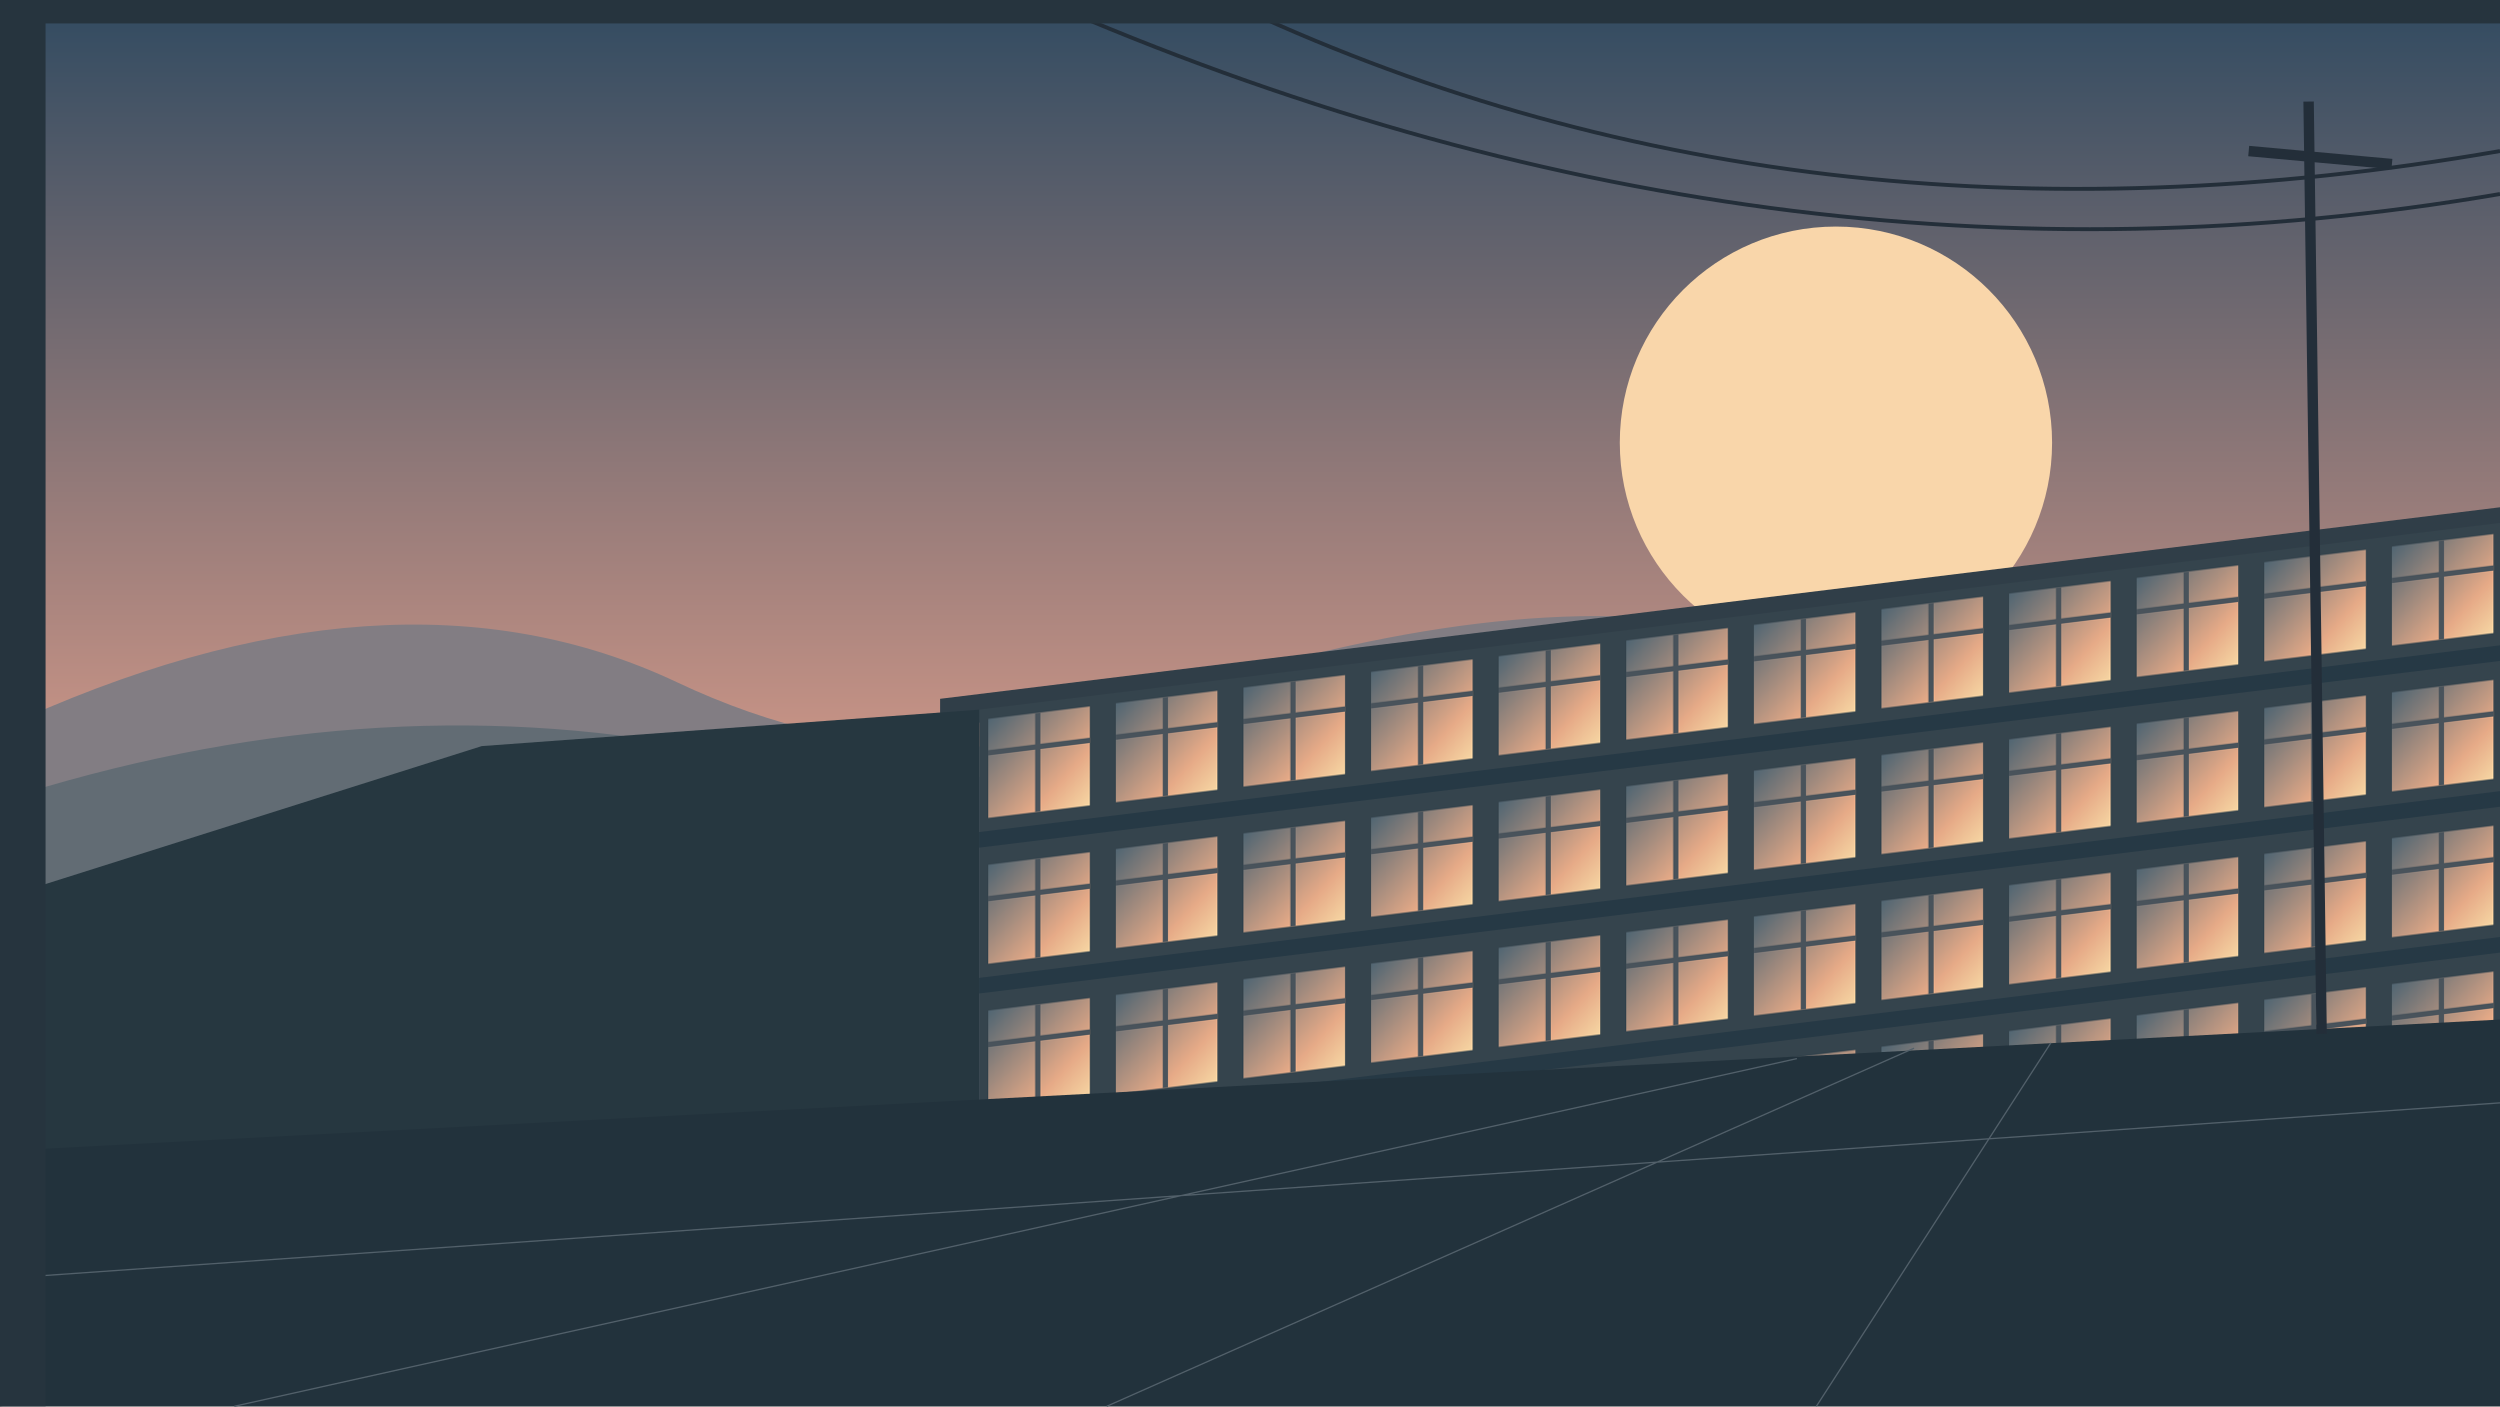
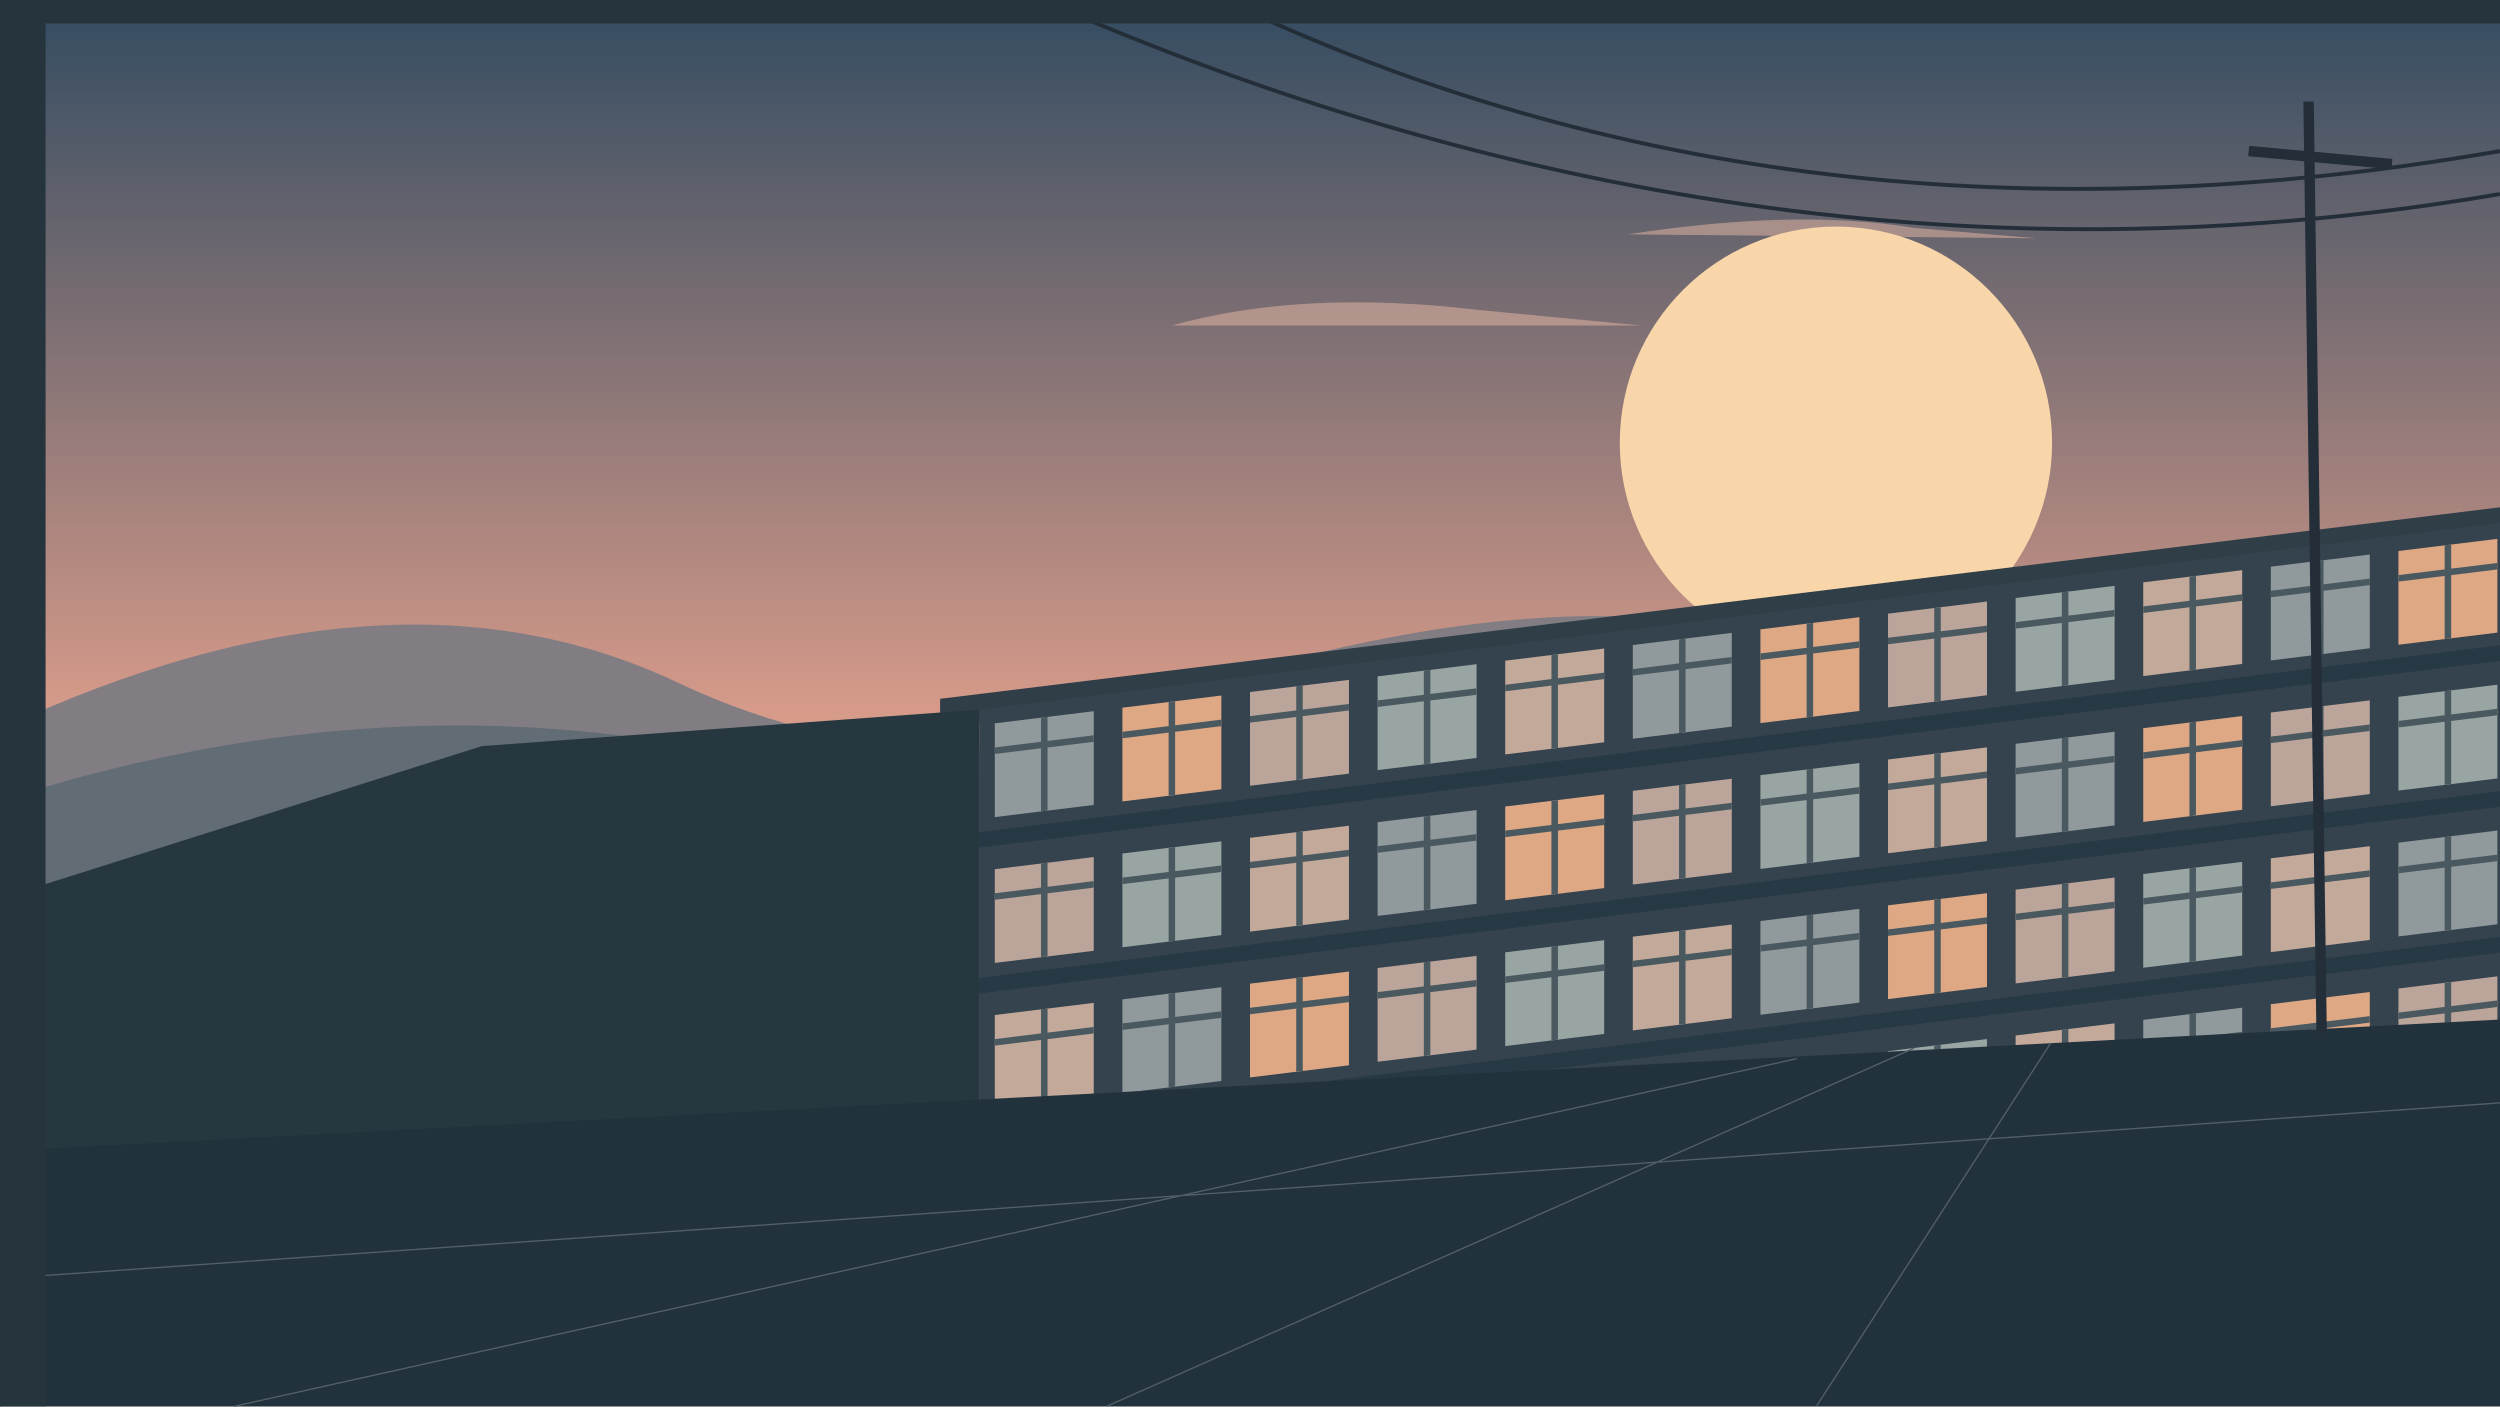
<svg xmlns="http://www.w3.org/2000/svg" width="1920" height="1080" viewBox="0 0 1920 1080">
  <defs>
-     <linearGradient id="sky" x2="0" y2="1" gradientUnits="objectBoundingBox">
+     <linearGradient id="sky" x1="0" y1="0" x2="0" y2="940" gradientUnits="userSpaceOnUse">
      <stop stop-color="#324b61" />
      <stop offset=".58" stop-color="#d69a89" />
      <stop offset="1" stop-color="#edd5a1" />
    </linearGradient>
-     <linearGradient id="glass" x2="1" y2="1">
-       <stop stop-color="#506572" />
-       <stop offset=".72" stop-color="#e6aa87" />
-       <stop offset="1" stop-color="#f6d6a3" />
-     </linearGradient>
-     <pattern id="windows" width="98" height="112" patternUnits="userSpaceOnUse">
-       <rect width="98" height="112" fill="#35444d" />
-       <rect x="7" y="8" width="78" height="76" fill="url(#glass)" />
-       <path d="M45 8v76M7 34h78" stroke="#49535b" stroke-width="4" />
-     </pattern>
  </defs>
  <rect width="1920" height="1080" fill="url(#sky)" />
+   <path d="M900 250q100-28 235-12l125 12zm350-70q130-20 220-5l94 8z" fill="#e5b6a3" opacity=".52" />
  <circle cx="1410" cy="340" r="166" fill="#f9d6aa" />
  <path d="M0 560 Q300 420 520 524T960 515Q1210 445 1370 492T1920 470V1080H0Z" fill="#827d83" />
  <path d="M0 615 Q280 525 540 575T1000 560Q1320 520 1510 558T1920 516V1080H0Z" fill="#626c74" />
  <g transform="translate(752 545) skewY(-7)">
    <rect x="-30" y="-12" width="1330" height="22" fill="#303e48" />
-     <rect width="1290" height="470" fill="url(#windows)" />
+     <rect width="1290" height="470" fill="#35434f" />
+     <g transform="translate(12 12)">
+       <rect width="76" height="72" fill="#90999b" />
+       <path d="M0 21h76M38 0v72" stroke="#4a5960" stroke-width="5" />
+     </g>
+     <g transform="translate(110 12)">
+       <rect width="76" height="72" fill="#dfa885" />
+       <path d="M0 21h76M38 0v72" stroke="#4a5960" stroke-width="5" />
+     </g>
+     <g transform="translate(208 12)">
+       <rect width="76" height="72" fill="#bba49a" />
+       <path d="M0 21h76M38 0v72" stroke="#4a5960" stroke-width="5" />
+     </g>
+     <g transform="translate(306 12)">
+       <rect width="76" height="72" fill="#99a5a3" />
+       <path d="M0 21h76M38 0v72" stroke="#4a5960" stroke-width="5" />
+     </g>
+     <g transform="translate(404 12)">
+       <rect width="76" height="72" fill="#c3a99a" />
+       <path d="M0 21h76M38 0v72" stroke="#4a5960" stroke-width="5" />
+     </g>
+     <g transform="translate(502 12)">
+       <rect width="76" height="72" fill="#90999b" />
+       <path d="M0 21h76M38 0v72" stroke="#4a5960" stroke-width="5" />
+     </g>
+     <g transform="translate(600 12)">
+       <rect width="76" height="72" fill="#dfa885" />
+       <path d="M0 21h76M38 0v72" stroke="#4a5960" stroke-width="5" />
+     </g>
+     <g transform="translate(698 12)">
+       <rect width="76" height="72" fill="#bba49a" />
+       <path d="M0 21h76M38 0v72" stroke="#4a5960" stroke-width="5" />
+     </g>
+     <g transform="translate(796 12)">
+       <rect width="76" height="72" fill="#99a5a3" />
+       <path d="M0 21h76M38 0v72" stroke="#4a5960" stroke-width="5" />
+     </g>
+     <g transform="translate(894 12)">
+       <rect width="76" height="72" fill="#c3a99a" />
+       <path d="M0 21h76M38 0v72" stroke="#4a5960" stroke-width="5" />
+     </g>
+     <g transform="translate(992 12)">
+       <rect width="76" height="72" fill="#90999b" />
+       <path d="M0 21h76M38 0v72" stroke="#4a5960" stroke-width="5" />
+     </g>
+     <g transform="translate(1090 12)">
+       <rect width="76" height="72" fill="#dfa885" />
+       <path d="M0 21h76M38 0v72" stroke="#4a5960" stroke-width="5" />
+     </g>
+     <g transform="translate(1188 12)">
+       <rect width="76" height="72" fill="#bba49a" />
+       <path d="M0 21h76M38 0v72" stroke="#4a5960" stroke-width="5" />
+     </g>
+     <g transform="translate(12 124)">
+       <rect width="76" height="72" fill="#bba49a" />
+       <path d="M0 21h76M38 0v72" stroke="#4a5960" stroke-width="5" />
+     </g>
+     <g transform="translate(110 124)">
+       <rect width="76" height="72" fill="#99a5a3" />
+       <path d="M0 21h76M38 0v72" stroke="#4a5960" stroke-width="5" />
+     </g>
+     <g transform="translate(208 124)">
+       <rect width="76" height="72" fill="#c3a99a" />
+       <path d="M0 21h76M38 0v72" stroke="#4a5960" stroke-width="5" />
+     </g>
+     <g transform="translate(306 124)">
+       <rect width="76" height="72" fill="#90999b" />
+       <path d="M0 21h76M38 0v72" stroke="#4a5960" stroke-width="5" />
+     </g>
+     <g transform="translate(404 124)">
+       <rect width="76" height="72" fill="#dfa885" />
+       <path d="M0 21h76M38 0v72" stroke="#4a5960" stroke-width="5" />
+     </g>
+     <g transform="translate(502 124)">
+       <rect width="76" height="72" fill="#bba49a" />
+       <path d="M0 21h76M38 0v72" stroke="#4a5960" stroke-width="5" />
+     </g>
+     <g transform="translate(600 124)">
+       <rect width="76" height="72" fill="#99a5a3" />
+       <path d="M0 21h76M38 0v72" stroke="#4a5960" stroke-width="5" />
+     </g>
+     <g transform="translate(698 124)">
+       <rect width="76" height="72" fill="#c3a99a" />
+       <path d="M0 21h76M38 0v72" stroke="#4a5960" stroke-width="5" />
+     </g>
+     <g transform="translate(796 124)">
+       <rect width="76" height="72" fill="#90999b" />
+       <path d="M0 21h76M38 0v72" stroke="#4a5960" stroke-width="5" />
+     </g>
+     <g transform="translate(894 124)">
+       <rect width="76" height="72" fill="#dfa885" />
+       <path d="M0 21h76M38 0v72" stroke="#4a5960" stroke-width="5" />
+     </g>
+     <g transform="translate(992 124)">
+       <rect width="76" height="72" fill="#bba49a" />
+       <path d="M0 21h76M38 0v72" stroke="#4a5960" stroke-width="5" />
+     </g>
+     <g transform="translate(1090 124)">
+       <rect width="76" height="72" fill="#99a5a3" />
+       <path d="M0 21h76M38 0v72" stroke="#4a5960" stroke-width="5" />
+     </g>
+     <g transform="translate(1188 124)">
+       <rect width="76" height="72" fill="#c3a99a" />
+       <path d="M0 21h76M38 0v72" stroke="#4a5960" stroke-width="5" />
+     </g>
+     <g transform="translate(12 236)">
+       <rect width="76" height="72" fill="#c3a99a" />
+       <path d="M0 21h76M38 0v72" stroke="#4a5960" stroke-width="5" />
+     </g>
+     <g transform="translate(110 236)">
+       <rect width="76" height="72" fill="#90999b" />
+       <path d="M0 21h76M38 0v72" stroke="#4a5960" stroke-width="5" />
+     </g>
+     <g transform="translate(208 236)">
+       <rect width="76" height="72" fill="#dfa885" />
+       <path d="M0 21h76M38 0v72" stroke="#4a5960" stroke-width="5" />
+     </g>
+     <g transform="translate(306 236)">
+       <rect width="76" height="72" fill="#bba49a" />
+       <path d="M0 21h76M38 0v72" stroke="#4a5960" stroke-width="5" />
+     </g>
+     <g transform="translate(404 236)">
+       <rect width="76" height="72" fill="#99a5a3" />
+       <path d="M0 21h76M38 0v72" stroke="#4a5960" stroke-width="5" />
+     </g>
+     <g transform="translate(502 236)">
+       <rect width="76" height="72" fill="#c3a99a" />
+       <path d="M0 21h76M38 0v72" stroke="#4a5960" stroke-width="5" />
+     </g>
+     <g transform="translate(600 236)">
+       <rect width="76" height="72" fill="#90999b" />
+       <path d="M0 21h76M38 0v72" stroke="#4a5960" stroke-width="5" />
+     </g>
+     <g transform="translate(698 236)">
+       <rect width="76" height="72" fill="#dfa885" />
+       <path d="M0 21h76M38 0v72" stroke="#4a5960" stroke-width="5" />
+     </g>
+     <g transform="translate(796 236)">
+       <rect width="76" height="72" fill="#bba49a" />
+       <path d="M0 21h76M38 0v72" stroke="#4a5960" stroke-width="5" />
+     </g>
+     <g transform="translate(894 236)">
+       <rect width="76" height="72" fill="#99a5a3" />
+       <path d="M0 21h76M38 0v72" stroke="#4a5960" stroke-width="5" />
+     </g>
+     <g transform="translate(992 236)">
+       <rect width="76" height="72" fill="#c3a99a" />
+       <path d="M0 21h76M38 0v72" stroke="#4a5960" stroke-width="5" />
+     </g>
+     <g transform="translate(1090 236)">
+       <rect width="76" height="72" fill="#90999b" />
+       <path d="M0 21h76M38 0v72" stroke="#4a5960" stroke-width="5" />
+     </g>
+     <g transform="translate(1188 236)">
+       <rect width="76" height="72" fill="#dfa885" />
+       <path d="M0 21h76M38 0v72" stroke="#4a5960" stroke-width="5" />
+     </g>
+     <g transform="translate(12 348)">
+       <rect width="76" height="72" fill="#dfa885" />
+       <path d="M0 21h76M38 0v72" stroke="#4a5960" stroke-width="5" />
+     </g>
+     <g transform="translate(110 348)">
+       <rect width="76" height="72" fill="#bba49a" />
+       <path d="M0 21h76M38 0v72" stroke="#4a5960" stroke-width="5" />
+     </g>
+     <g transform="translate(208 348)">
+       <rect width="76" height="72" fill="#99a5a3" />
+       <path d="M0 21h76M38 0v72" stroke="#4a5960" stroke-width="5" />
+     </g>
+     <g transform="translate(306 348)">
+       <rect width="76" height="72" fill="#c3a99a" />
+       <path d="M0 21h76M38 0v72" stroke="#4a5960" stroke-width="5" />
+     </g>
+     <g transform="translate(404 348)">
+       <rect width="76" height="72" fill="#90999b" />
+       <path d="M0 21h76M38 0v72" stroke="#4a5960" stroke-width="5" />
+     </g>
+     <g transform="translate(502 348)">
+       <rect width="76" height="72" fill="#dfa885" />
+       <path d="M0 21h76M38 0v72" stroke="#4a5960" stroke-width="5" />
+     </g>
+     <g transform="translate(600 348)">
+       <rect width="76" height="72" fill="#bba49a" />
+       <path d="M0 21h76M38 0v72" stroke="#4a5960" stroke-width="5" />
+     </g>
+     <g transform="translate(698 348)">
+       <rect width="76" height="72" fill="#99a5a3" />
+       <path d="M0 21h76M38 0v72" stroke="#4a5960" stroke-width="5" />
+     </g>
+     <g transform="translate(796 348)">
+       <rect width="76" height="72" fill="#c3a99a" />
+       <path d="M0 21h76M38 0v72" stroke="#4a5960" stroke-width="5" />
+     </g>
+     <g transform="translate(894 348)">
+       <rect width="76" height="72" fill="#90999b" />
+       <path d="M0 21h76M38 0v72" stroke="#4a5960" stroke-width="5" />
+     </g>
+     <g transform="translate(992 348)">
+       <rect width="76" height="72" fill="#dfa885" />
+       <path d="M0 21h76M38 0v72" stroke="#4a5960" stroke-width="5" />
+     </g>
+     <g transform="translate(1090 348)">
+       <rect width="76" height="72" fill="#bba49a" />
+       <path d="M0 21h76M38 0v72" stroke="#4a5960" stroke-width="5" />
+     </g>
+     <g transform="translate(1188 348)">
+       <rect width="76" height="72" fill="#99a5a3" />
+       <path d="M0 21h76M38 0v72" stroke="#4a5960" stroke-width="5" />
+     </g>
    <path d="M0 100h1290M0 212h1290M0 324h1290" stroke="#263945" stroke-width="12" />
  </g>
  <path d="M0 690 370 573 752 545v470L0 1080Z" fill="#263740" />
  <path d="M0 884 1920 783v297H0Z" fill="#22323c" />
  <g stroke="#52606a" fill="none">
    <path d="m180 1080 1200-267m-530 267 620-275m-75 275 180-279M0 982l1920-135" />
  </g>
  <g stroke="#232e39" fill="none">
    <path d="M940 0q440 210 980 116M800 0q560 245 1120 149" stroke-width="3" />
    <path d="m1773 78 10 716m-56-678 110 10" stroke-width="8" />
  </g>
  <path d="M0 0h1920v18H0zM0 0h35v1080H0z" fill="#26343e" />
</svg>
